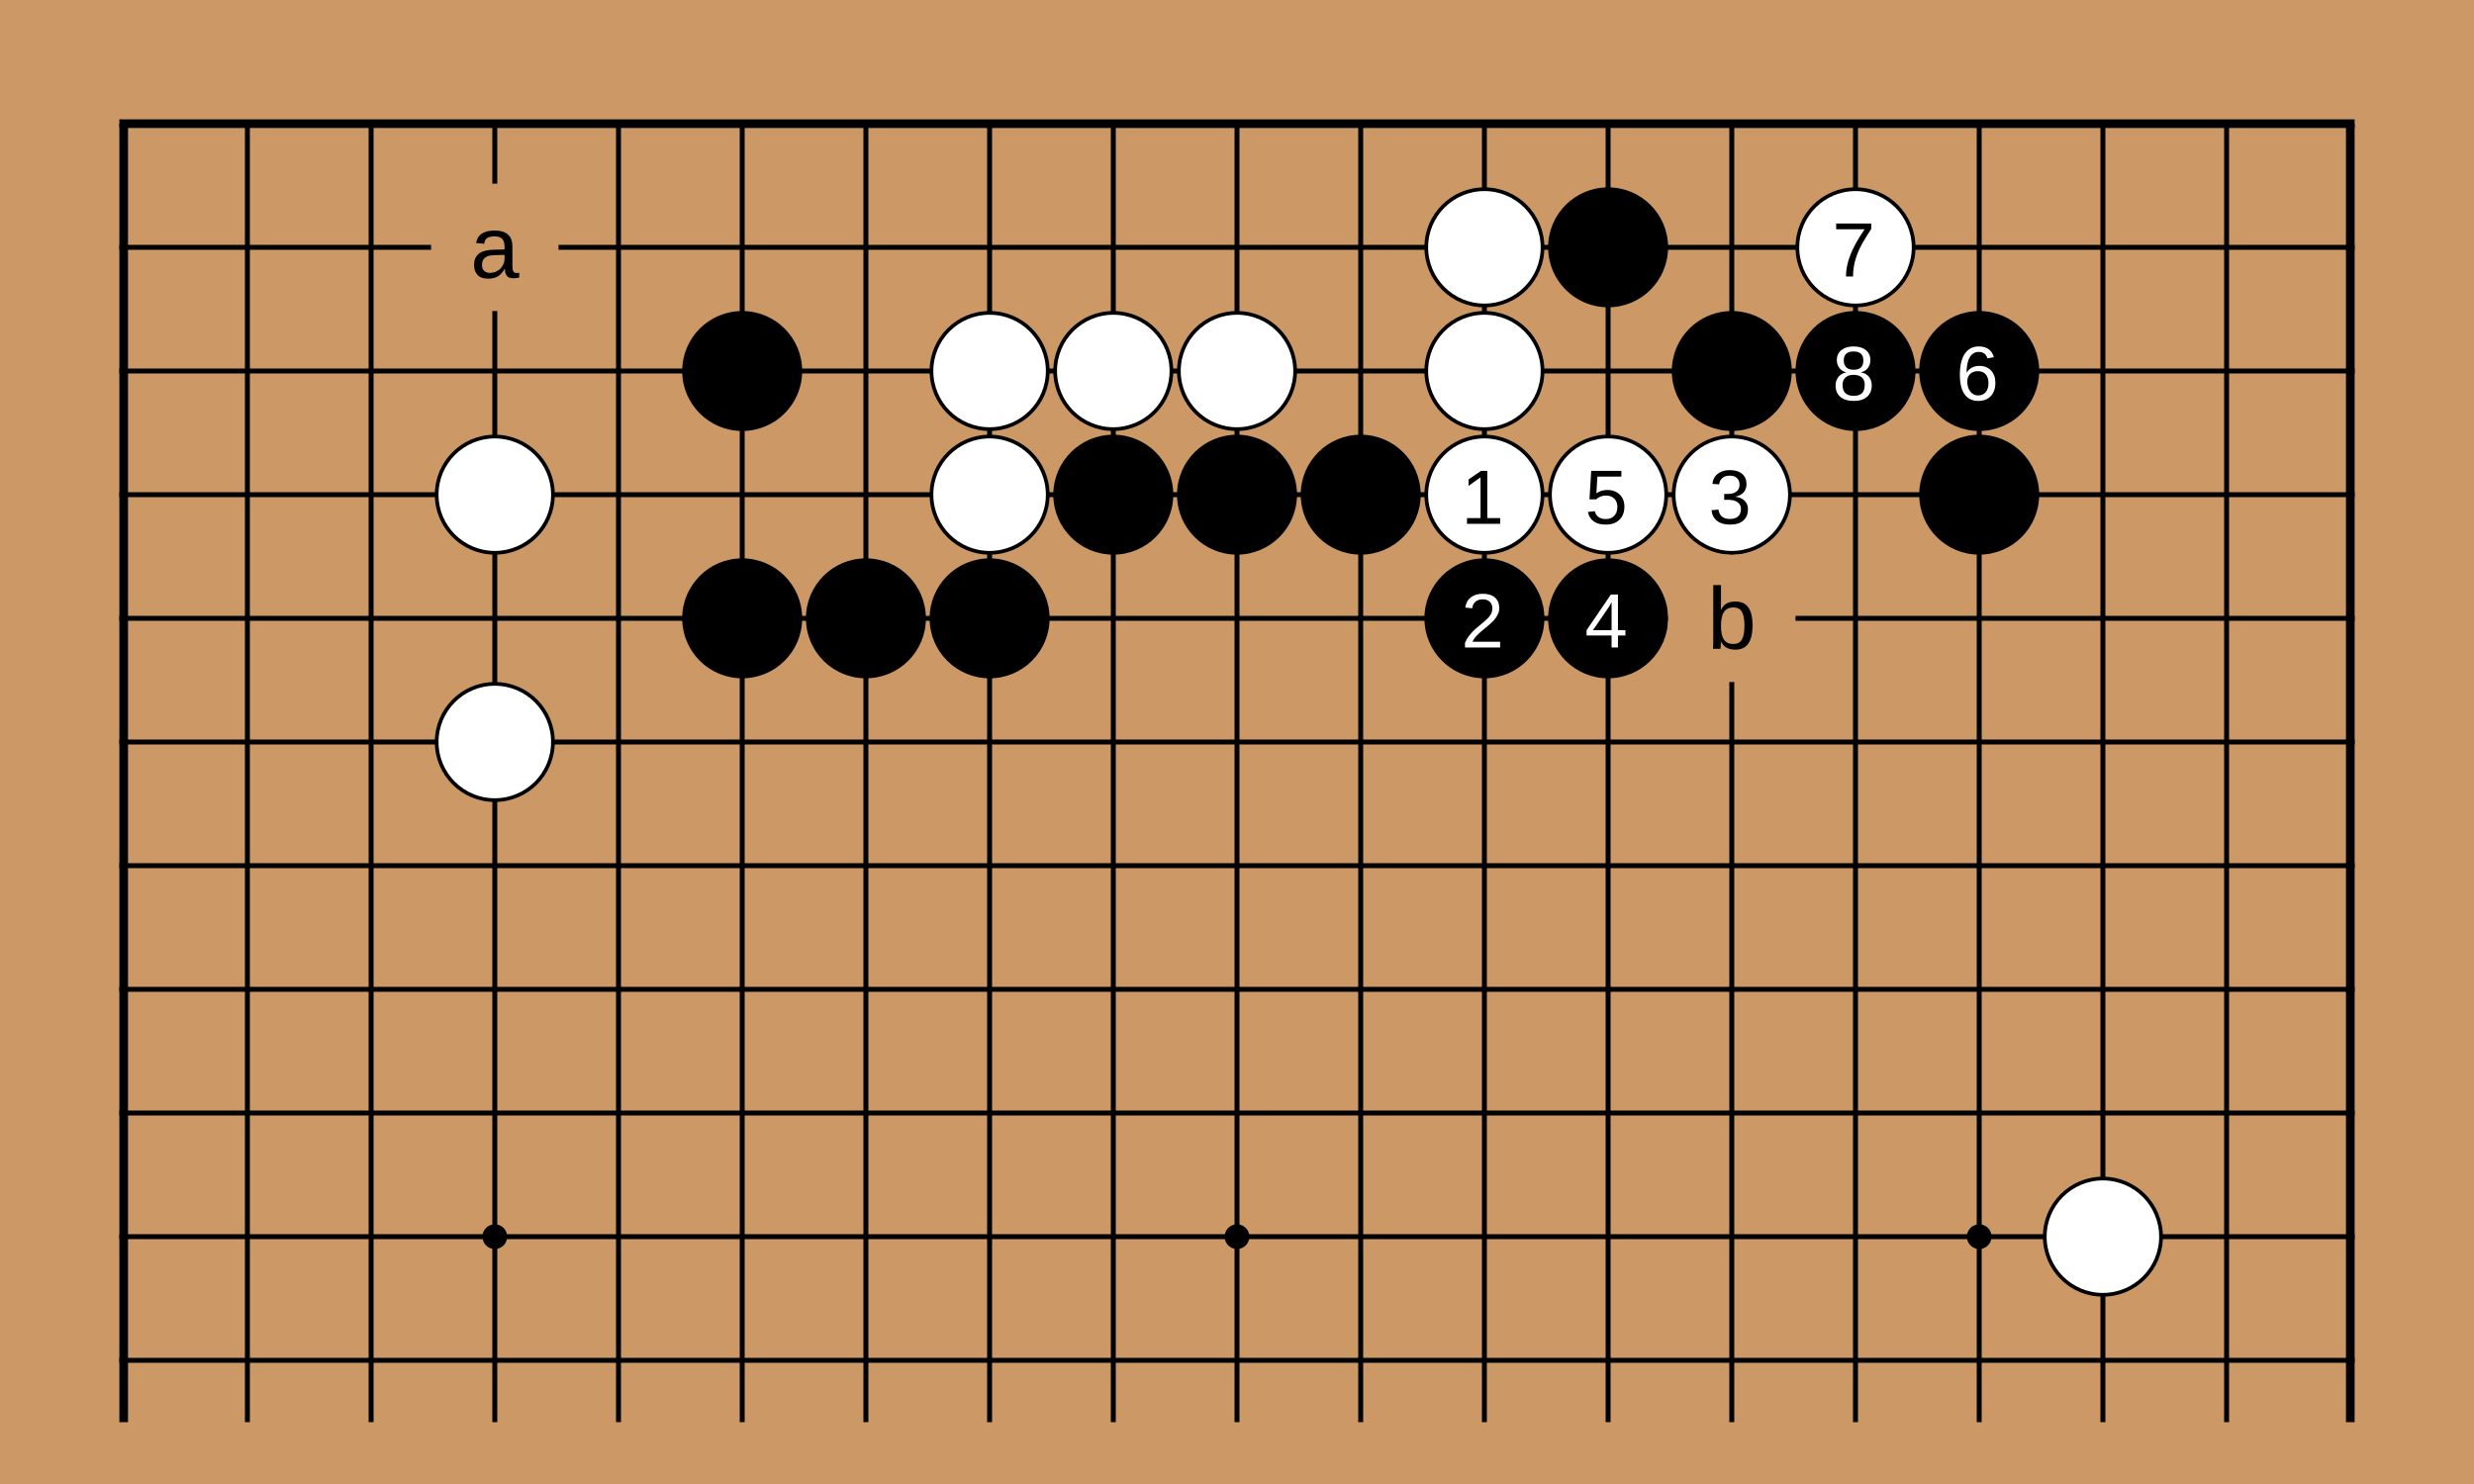
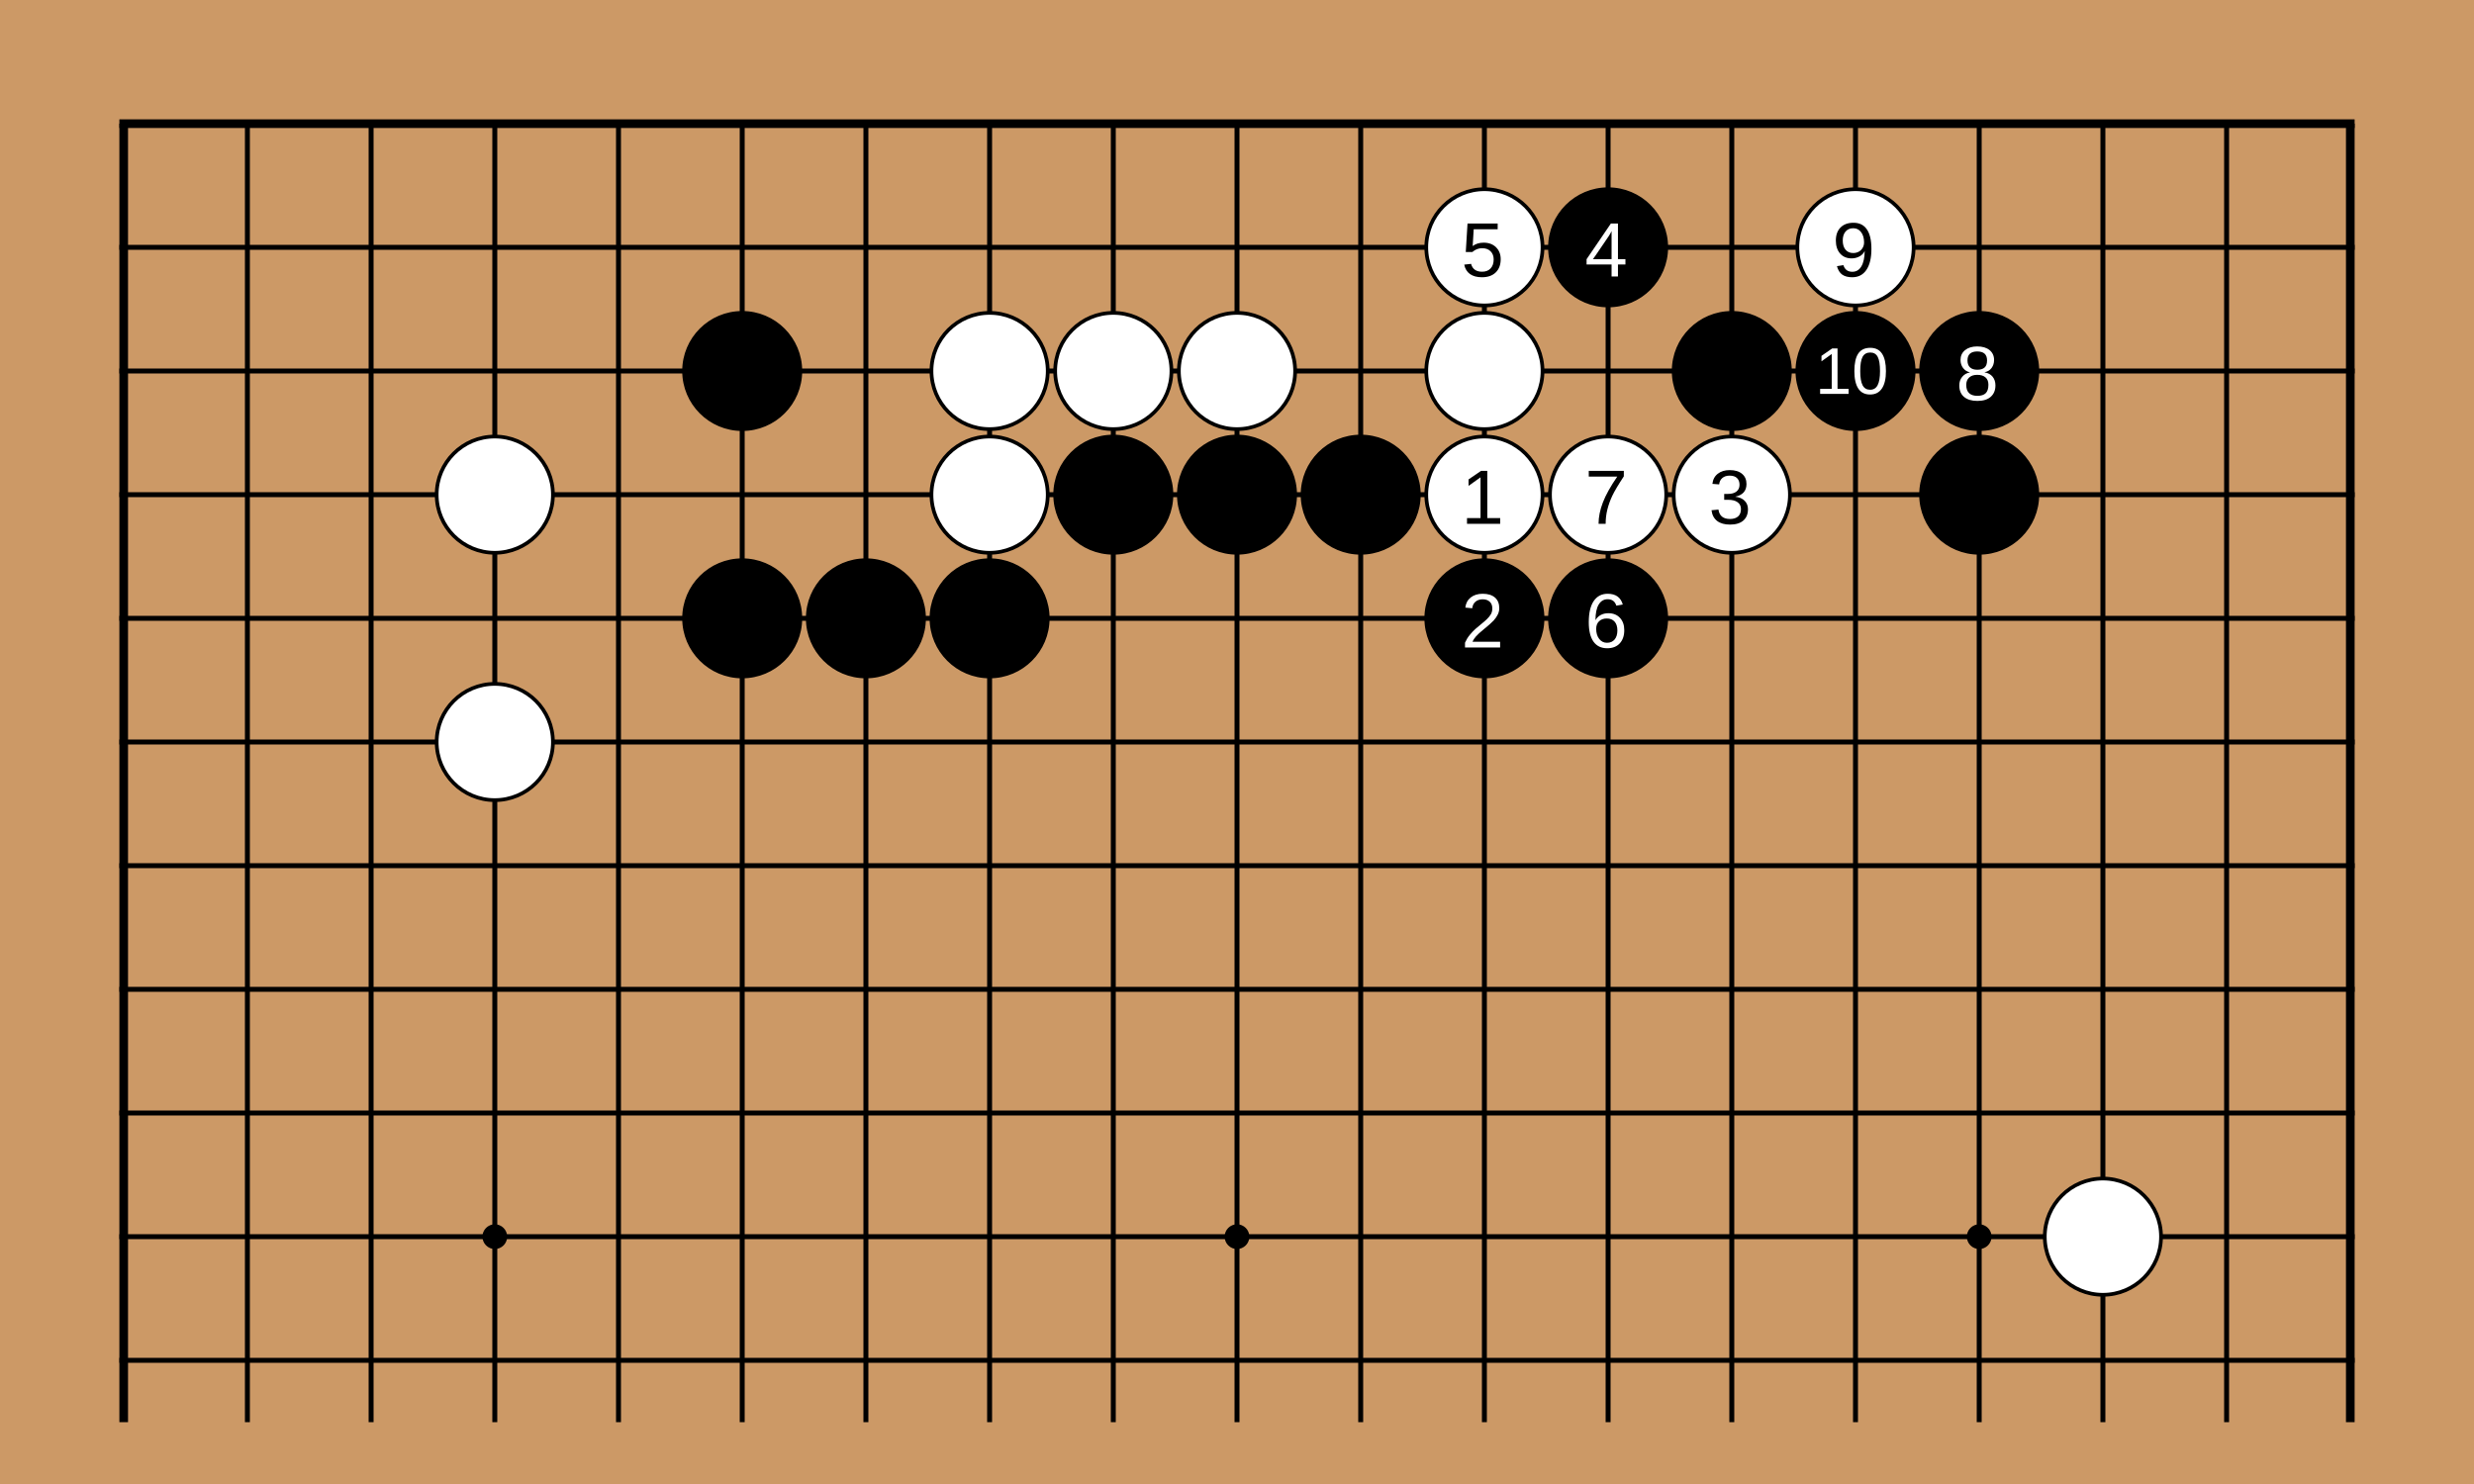
<svg xmlns="http://www.w3.org/2000/svg" width="600" height="360">
  <rect width="600" height="360" fill="#cc9966" />
  <line x1="30" y1="30" x2="30" y2="345" stroke="#000" stroke-width="2.1" />
  <line x1="60" y1="30" x2="60" y2="345" stroke="#000" stroke-width="1.2" />
  <line x1="90" y1="30" x2="90" y2="345" stroke="#000" stroke-width="1.2" />
  <line x1="120" y1="30" x2="120" y2="345" stroke="#000" stroke-width="1.2" />
  <line x1="150" y1="30" x2="150" y2="345" stroke="#000" stroke-width="1.2" />
  <line x1="180" y1="30" x2="180" y2="345" stroke="#000" stroke-width="1.2" />
  <line x1="210" y1="30" x2="210" y2="345" stroke="#000" stroke-width="1.2" />
  <line x1="240" y1="30" x2="240" y2="345" stroke="#000" stroke-width="1.2" />
  <line x1="270" y1="30" x2="270" y2="345" stroke="#000" stroke-width="1.2" />
  <line x1="300" y1="30" x2="300" y2="345" stroke="#000" stroke-width="1.2" />
  <line x1="330" y1="30" x2="330" y2="345" stroke="#000" stroke-width="1.2" />
  <line x1="360" y1="30" x2="360" y2="345" stroke="#000" stroke-width="1.2" />
  <line x1="390" y1="30" x2="390" y2="345" stroke="#000" stroke-width="1.2" />
  <line x1="420" y1="30" x2="420" y2="345" stroke="#000" stroke-width="1.2" />
  <line x1="450" y1="30" x2="450" y2="345" stroke="#000" stroke-width="1.2" />
  <line x1="480" y1="30" x2="480" y2="345" stroke="#000" stroke-width="1.2" />
  <line x1="510" y1="30" x2="510" y2="345" stroke="#000" stroke-width="1.2" />
  <line x1="540" y1="30" x2="540" y2="345" stroke="#000" stroke-width="1.2" />
  <line x1="570" y1="30" x2="570" y2="345" stroke="#000" stroke-width="2.1" />
  <line x1="28.95" y1="30" x2="571.05" y2="30" stroke="#000" stroke-width="2.1" />
  <line x1="28.95" y1="60" x2="571.05" y2="60" stroke="#000" stroke-width="1.2" />
  <line x1="28.95" y1="90" x2="571.05" y2="90" stroke="#000" stroke-width="1.2" />
  <line x1="28.95" y1="120" x2="571.05" y2="120" stroke="#000" stroke-width="1.2" />
  <line x1="28.95" y1="150" x2="571.05" y2="150" stroke="#000" stroke-width="1.2" />
  <line x1="28.95" y1="180" x2="571.05" y2="180" stroke="#000" stroke-width="1.2" />
  <line x1="28.95" y1="210" x2="571.05" y2="210" stroke="#000" stroke-width="1.2" />
  <line x1="28.95" y1="240" x2="571.05" y2="240" stroke="#000" stroke-width="1.2" />
  <line x1="28.95" y1="270" x2="571.05" y2="270" stroke="#000" stroke-width="1.2" />
  <line x1="28.95" y1="300" x2="571.05" y2="300" stroke="#000" stroke-width="1.2" />
  <line x1="28.95" y1="330" x2="571.05" y2="330" stroke="#000" stroke-width="1.2" />
  <circle cx="120" cy="120" r="3" fill="#000" />
  <circle cx="120" cy="300" r="3" fill="#000" />
  <circle cx="300" cy="120" r="3" fill="#000" />
  <circle cx="300" cy="300" r="3" fill="#000" />
  <circle cx="480" cy="120" r="3" fill="#000" />
  <circle cx="480" cy="300" r="3" fill="#000" />
  <circle cx="180" cy="90" r="14.1" fill="#000000" stroke="black" stroke-width="0.9" />
  <circle cx="180" cy="150" r="14.1" fill="#000000" stroke="black" stroke-width="0.9" />
  <circle cx="210" cy="150" r="14.1" fill="#000000" stroke="black" stroke-width="0.9" />
  <circle cx="240" cy="150" r="14.1" fill="#000000" stroke="black" stroke-width="0.9" />
  <circle cx="270" cy="120" r="14.1" fill="#000000" stroke="black" stroke-width="0.9" />
  <circle cx="300" cy="120" r="14.1" fill="#000000" stroke="black" stroke-width="0.9" />
  <circle cx="330" cy="120" r="14.1" fill="#000000" stroke="black" stroke-width="0.9" />
  <circle cx="360" cy="150" r="14.1" fill="#000000" stroke="black" stroke-width="0.9" />
  <circle cx="390" cy="60" r="14.1" fill="#000000" stroke="black" stroke-width="0.9" />
  <circle cx="390" cy="150" r="14.1" fill="#000000" stroke="black" stroke-width="0.9" />
  <circle cx="420" cy="90" r="14.1" fill="#000000" stroke="black" stroke-width="0.9" />
  <circle cx="450" cy="90" r="14.1" fill="#000000" stroke="black" stroke-width="0.9" />
  <circle cx="480" cy="90" r="14.1" fill="#000000" stroke="black" stroke-width="0.9" />
  <circle cx="480" cy="120" r="14.1" fill="#000000" stroke="black" stroke-width="0.9" />
  <circle cx="120" cy="120" r="14.1" fill="white" stroke="black" stroke-width="0.9" />
  <circle cx="120" cy="180" r="14.1" fill="white" stroke="black" stroke-width="0.9" />
  <circle cx="240" cy="90" r="14.1" fill="white" stroke="black" stroke-width="0.9" />
  <circle cx="240" cy="120" r="14.1" fill="white" stroke="black" stroke-width="0.9" />
  <circle cx="270" cy="90" r="14.1" fill="white" stroke="black" stroke-width="0.9" />
  <circle cx="300" cy="90" r="14.1" fill="white" stroke="black" stroke-width="0.9" />
  <circle cx="360" cy="60" r="14.1" fill="white" stroke="black" stroke-width="0.9" />
  <circle cx="360" cy="90" r="14.1" fill="white" stroke="black" stroke-width="0.9" />
  <circle cx="360" cy="120" r="14.1" fill="white" stroke="black" stroke-width="0.9" />
  <circle cx="390" cy="120" r="14.1" fill="white" stroke="black" stroke-width="0.9" />
  <circle cx="420" cy="120" r="14.1" fill="white" stroke="black" stroke-width="0.9" />
  <circle cx="450" cy="60" r="14.1" fill="white" stroke="black" stroke-width="0.9" />
  <circle cx="510" cy="300" r="14.1" fill="white" stroke="black" stroke-width="0.9" />
-   <rect x="104.55" y="44.55" width="30.9" height="30.9" fill="#cc9966" />
-   <text font-size="16pt" font-family="Arial, sans-serif" text-anchor="middle" dominant-baseline="central" x="120" y="60" fill="black">a</text>
+   <text font-size="14pt" font-family="Arial, sans-serif" text-anchor="middle" dominant-baseline="central" x="359.55" y="60.6" fill="black">5</text>
  <text font-size="14pt" font-family="Arial, sans-serif" text-anchor="middle" dominant-baseline="central" x="359.55" y="120.6" fill="black">1</text>
  <text font-size="14pt" font-family="Arial, sans-serif" text-anchor="middle" dominant-baseline="central" x="359.55" y="150.6" fill="white">2</text>
-   <text font-size="14pt" font-family="Arial, sans-serif" text-anchor="middle" dominant-baseline="central" x="389.55" y="120.6" fill="black">5</text>
-   <text font-size="14pt" font-family="Arial, sans-serif" text-anchor="middle" dominant-baseline="central" x="389.55" y="150.6" fill="white">4</text>
+   <text font-size="14pt" font-family="Arial, sans-serif" text-anchor="middle" dominant-baseline="central" x="389.55" y="60.6" fill="white">4</text>
+   <text font-size="14pt" font-family="Arial, sans-serif" text-anchor="middle" dominant-baseline="central" x="389.55" y="120.6" fill="black">7</text>
+   <text font-size="14pt" font-family="Arial, sans-serif" text-anchor="middle" dominant-baseline="central" x="389.55" y="150.6" fill="white">6</text>
  <text font-size="14pt" font-family="Arial, sans-serif" text-anchor="middle" dominant-baseline="central" x="419.55" y="120.6" fill="black">3</text>
-   <rect x="404.55" y="134.55" width="30.9" height="30.9" fill="#cc9966" />
-   <text font-size="16pt" font-family="Arial, sans-serif" text-anchor="middle" dominant-baseline="central" x="420" y="150" fill="black">b</text>
-   <text font-size="14pt" font-family="Arial, sans-serif" text-anchor="middle" dominant-baseline="central" x="449.55" y="60.6" fill="black">7</text>
-   <text font-size="14pt" font-family="Arial, sans-serif" text-anchor="middle" dominant-baseline="central" x="449.55" y="90.6" fill="white">8</text>
-   <text font-size="14pt" font-family="Arial, sans-serif" text-anchor="middle" dominant-baseline="central" x="479.55" y="90.6" fill="white">6</text>
+   <text font-size="14pt" font-family="Arial, sans-serif" text-anchor="middle" dominant-baseline="central" x="449.55" y="60.6" fill="black">9</text>
+   <text font-size="12pt" font-family="Arial, sans-serif" text-anchor="middle" dominant-baseline="central" x="449.1" y="90" fill="white">10</text>
+   <text font-size="14pt" font-family="Arial, sans-serif" text-anchor="middle" dominant-baseline="central" x="479.55" y="90.6" fill="white">8</text>
</svg>
